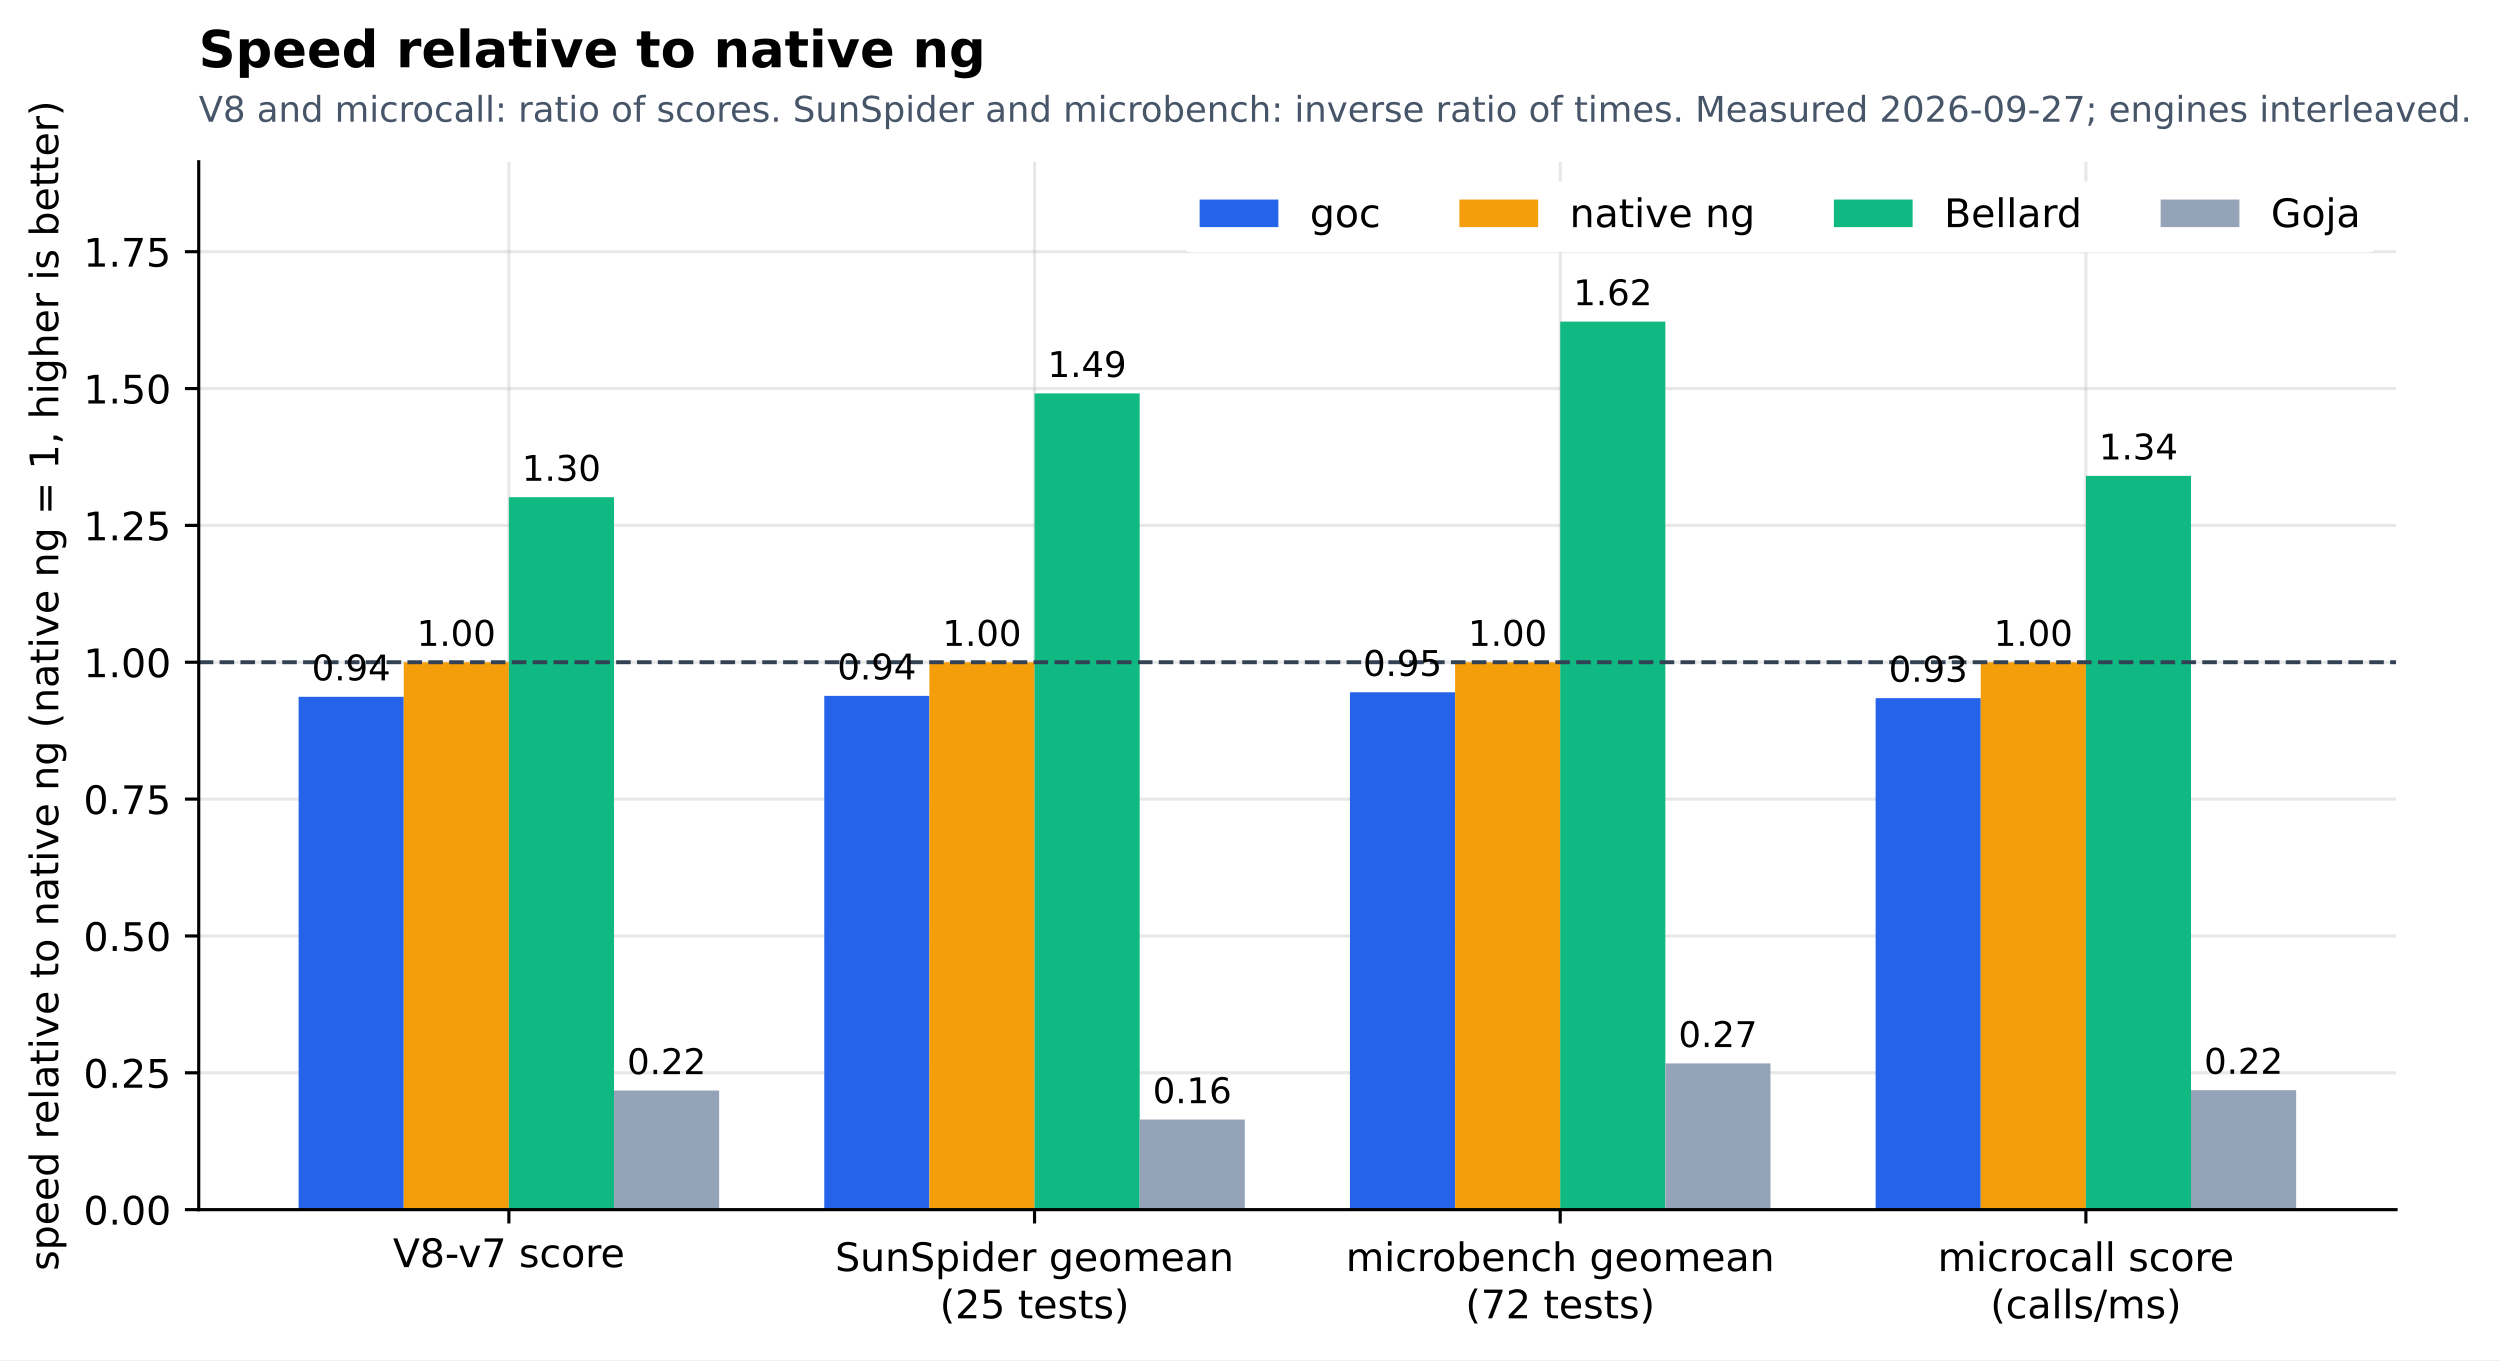
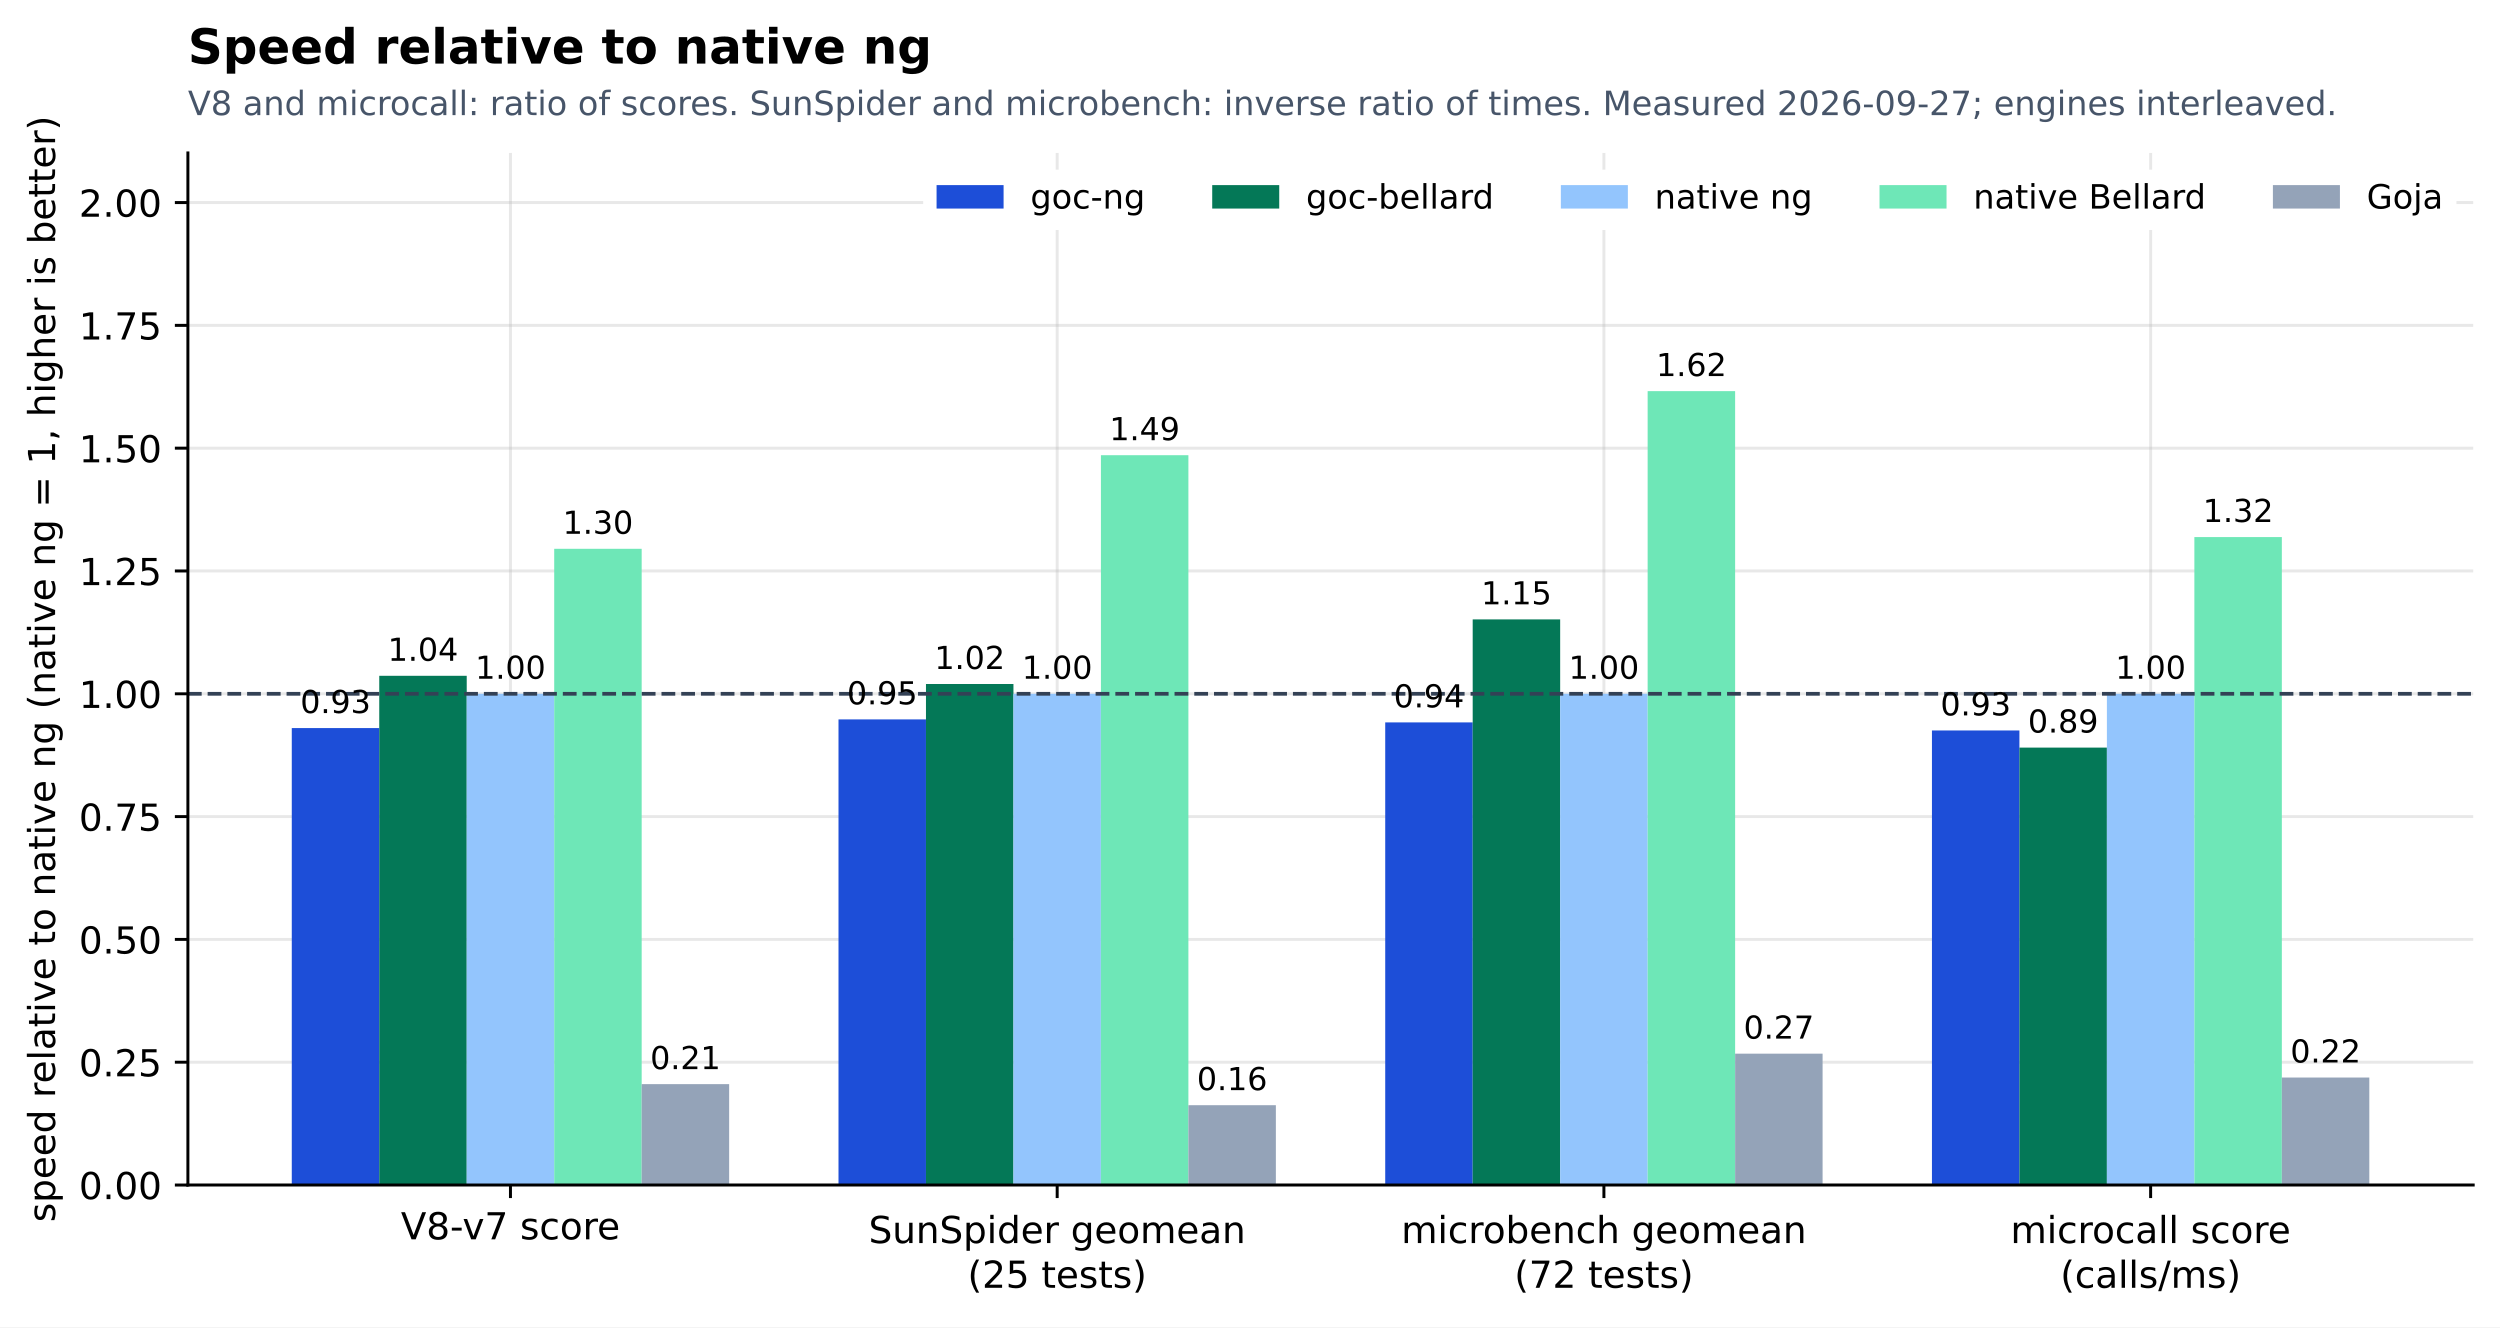
- <svg xmlns="http://www.w3.org/2000/svg" xmlns:xlink="http://www.w3.org/1999/xlink" width="634.87pt" height="345.395pt" viewBox="0 0 634.87 345.395" version="1.1">
+ <svg xmlns="http://www.w3.org/2000/svg" xmlns:xlink="http://www.w3.org/1999/xlink" width="671.466pt" height="356.483pt" viewBox="0 0 671.466 356.483" version="1.1">
  <defs>
    <style type="text/css">*{stroke-linejoin: round; stroke-linecap: butt}</style>
  </defs>
  <g id="figure_1">
    <g id="patch_1">
-       <path d="M 0 345.395  L 634.87 345.395  L 634.87 0  L 0 0  z " style="fill: #ffffff" />
+       <path d="M 0 356.483  L 671.466 356.483  L 671.466 0  L 0 0  z " style="fill: #ffffff" />
    </g>
    <g id="axes_1">
      <g id="patch_2">
-         <path d="M 50.466 307.19  L 608.466 307.19  L 608.466 41.078  L 50.466 41.078  z " style="fill: #ffffff" />
+         <path d="M 50.466 318.278  L 664.266 318.278  L 664.266 41.078  L 50.466 41.078  z " style="fill: #ffffff" />
      </g>
      <g id="matplotlib.axis_1">
        <g id="xtick_1">
          <g id="line2d_1">
-             <path d="M 129.227 307.19  L 129.227 41.078  " clip-path="url(#p00831c6c8c)" style="fill: none; stroke: #b0b0b0; stroke-opacity: 0.3; stroke-width: 0.8; stroke-linecap: square" />
+             <path d="M 137.103 318.278  L 137.103 41.078  " clip-path="url(#pe95ce3e8f0)" style="fill: none; stroke: #b0b0b0; stroke-opacity: 0.3; stroke-width: 0.8; stroke-linecap: square" />
          </g>
          <g id="line2d_2">
            <defs>
-               <path id="m5a86e44af5" d="M 0 0  L 0 3.5  " style="stroke: #000000; stroke-width: 0.8" />
+               <path id="mc0c473f71e" d="M 0 0  L 0 3.5  " style="stroke: #000000; stroke-width: 0.8" />
            </defs>
            <g>
-               <use xlink:href="#m5a86e44af5" x="129.227" y="307.19" style="stroke: #000000; stroke-width: 0.8" />
+               <use xlink:href="#mc0c473f71e" x="137.103" y="318.278" style="stroke: #000000; stroke-width: 0.8" />
            </g>
          </g>
          <g id="text_1">
-             <text style="font-size: 10px; font-family: 'DejaVu Sans'; text-anchor: middle" x="129.227" y="321.788" transform="rotate(-0 129.2272 321.7876)">V8-v7 score</text>
+             <text style="font-size: 10px; font-family: 'DejaVu Sans'; text-anchor: middle" x="137.103" y="332.876" transform="rotate(-0 137.1032 332.8756)">V8-v7 score</text>
          </g>
        </g>
        <g id="xtick_2">
          <g id="line2d_3">
-             <path d="M 262.72 307.19  L 262.72 41.078  " clip-path="url(#p00831c6c8c)" style="fill: none; stroke: #b0b0b0; stroke-opacity: 0.3; stroke-width: 0.8; stroke-linecap: square" />
+             <path d="M 283.945 318.278  L 283.945 41.078  " clip-path="url(#pe95ce3e8f0)" style="fill: none; stroke: #b0b0b0; stroke-opacity: 0.3; stroke-width: 0.8; stroke-linecap: square" />
          </g>
          <g id="line2d_4">
            <g>
-               <use xlink:href="#m5a86e44af5" x="262.72" y="307.19" style="stroke: #000000; stroke-width: 0.8" />
+               <use xlink:href="#mc0c473f71e" x="283.945" y="318.278" style="stroke: #000000; stroke-width: 0.8" />
            </g>
          </g>
          <g id="text_2">
-             <text style="font-size: 10px; font-family: 'DejaVu Sans'" transform="translate(212.0856 322.7894)">SunSpider geomean</text>
-             <text style="font-size: 10px; font-family: 'DejaVu Sans'" transform="translate(238.6606 334.7913)">(25 tests)</text>
+             <text style="font-size: 10px; font-family: 'DejaVu Sans'" transform="translate(233.311 333.8774)">SunSpider geomean</text>
+             <text style="font-size: 10px; font-family: 'DejaVu Sans'" transform="translate(259.886 345.8793)">(25 tests)</text>
          </g>
        </g>
        <g id="xtick_3">
          <g id="line2d_5">
-             <path d="M 396.213 307.19  L 396.213 41.078  " clip-path="url(#p00831c6c8c)" style="fill: none; stroke: #b0b0b0; stroke-opacity: 0.3; stroke-width: 0.8; stroke-linecap: square" />
+             <path d="M 430.787 318.278  L 430.787 41.078  " clip-path="url(#pe95ce3e8f0)" style="fill: none; stroke: #b0b0b0; stroke-opacity: 0.3; stroke-width: 0.8; stroke-linecap: square" />
          </g>
          <g id="line2d_6">
            <g>
-               <use xlink:href="#m5a86e44af5" x="396.213" y="307.19" style="stroke: #000000; stroke-width: 0.8" />
+               <use xlink:href="#mc0c473f71e" x="430.787" y="318.278" style="stroke: #000000; stroke-width: 0.8" />
            </g>
          </g>
          <g id="text_3">
-             <text style="font-size: 10px; font-family: 'DejaVu Sans'" transform="translate(341.7831 322.7894)">microbench geomean</text>
-             <text style="font-size: 10px; font-family: 'DejaVu Sans'" transform="translate(372.1534 334.7913)">(72 tests)</text>
+             <text style="font-size: 10px; font-family: 'DejaVu Sans'" transform="translate(376.3578 333.8774)">microbench geomean</text>
+             <text style="font-size: 10px; font-family: 'DejaVu Sans'" transform="translate(406.7281 345.8793)">(72 tests)</text>
          </g>
        </g>
        <g id="xtick_4">
          <g id="line2d_7">
-             <path d="M 529.706 307.19  L 529.706 41.078  " clip-path="url(#p00831c6c8c)" style="fill: none; stroke: #b0b0b0; stroke-opacity: 0.3; stroke-width: 0.8; stroke-linecap: square" />
+             <path d="M 577.63 318.278  L 577.63 41.078  " clip-path="url(#pe95ce3e8f0)" style="fill: none; stroke: #b0b0b0; stroke-opacity: 0.3; stroke-width: 0.8; stroke-linecap: square" />
          </g>
          <g id="line2d_8">
            <g>
-               <use xlink:href="#m5a86e44af5" x="529.706" y="307.19" style="stroke: #000000; stroke-width: 0.8" />
+               <use xlink:href="#mc0c473f71e" x="577.63" y="318.278" style="stroke: #000000; stroke-width: 0.8" />
            </g>
          </g>
          <g id="text_4">
-             <text style="font-size: 10px; font-family: 'DejaVu Sans'" transform="translate(492.0767 322.7894)">microcall score</text>
-             <text style="font-size: 10px; font-family: 'DejaVu Sans'" transform="translate(505.4486 334.7921)">(calls/ms)</text>
+             <text style="font-size: 10px; font-family: 'DejaVu Sans'" transform="translate(540.0007 333.8774)">microcall score</text>
+             <text style="font-size: 10px; font-family: 'DejaVu Sans'" transform="translate(553.3725 345.8801)">(calls/ms)</text>
          </g>
        </g>
      </g>
      <g id="matplotlib.axis_2">
        <g id="ytick_1">
          <g id="line2d_9">
-             <path d="M 50.466 307.19  L 608.466 307.19  " clip-path="url(#p00831c6c8c)" style="fill: none; stroke: #b0b0b0; stroke-opacity: 0.3; stroke-width: 0.8; stroke-linecap: square" />
+             <path d="M 50.466 318.278  L 664.266 318.278  " clip-path="url(#pe95ce3e8f0)" style="fill: none; stroke: #b0b0b0; stroke-opacity: 0.3; stroke-width: 0.8; stroke-linecap: square" />
          </g>
          <g id="line2d_10">
            <defs>
-               <path id="m3a567fa8a1" d="M 0 0  L -3.5 0  " style="stroke: #000000; stroke-width: 0.8" />
+               <path id="m0094d66e3d" d="M 0 0  L -3.5 0  " style="stroke: #000000; stroke-width: 0.8" />
            </defs>
            <g>
-               <use xlink:href="#m3a567fa8a1" x="50.466" y="307.19" style="stroke: #000000; stroke-width: 0.8" />
+               <use xlink:href="#m0094d66e3d" x="50.466" y="318.278" style="stroke: #000000; stroke-width: 0.8" />
            </g>
          </g>
          <g id="text_5">
-             <text style="font-size: 10px; font-family: 'DejaVu Sans'; text-anchor: end" x="43.466" y="310.989" transform="rotate(-0 43.46641 310.9888)">0.00</text>
+             <text style="font-size: 10px; font-family: 'DejaVu Sans'; text-anchor: end" x="43.466" y="322.077" transform="rotate(-0 43.46641 322.0768)">0.00</text>
          </g>
        </g>
        <g id="ytick_2">
          <g id="line2d_11">
-             <path d="M 50.466 272.437  L 608.466 272.437  " clip-path="url(#p00831c6c8c)" style="fill: none; stroke: #b0b0b0; stroke-opacity: 0.3; stroke-width: 0.8; stroke-linecap: square" />
+             <path d="M 50.466 285.294  L 664.266 285.294  " clip-path="url(#pe95ce3e8f0)" style="fill: none; stroke: #b0b0b0; stroke-opacity: 0.3; stroke-width: 0.8; stroke-linecap: square" />
          </g>
          <g id="line2d_12">
            <g>
-               <use xlink:href="#m3a567fa8a1" x="50.466" y="272.437" style="stroke: #000000; stroke-width: 0.8" />
+               <use xlink:href="#m0094d66e3d" x="50.466" y="285.294" style="stroke: #000000; stroke-width: 0.8" />
            </g>
          </g>
          <g id="text_6">
-             <text style="font-size: 10px; font-family: 'DejaVu Sans'; text-anchor: end" x="43.466" y="276.236" transform="rotate(-0 43.46641 276.2357)">0.25</text>
+             <text style="font-size: 10px; font-family: 'DejaVu Sans'; text-anchor: end" x="43.466" y="289.093" transform="rotate(-0 43.46641 289.0929)">0.25</text>
          </g>
        </g>
        <g id="ytick_3">
          <g id="line2d_13">
-             <path d="M 50.466 237.684  L 608.466 237.684  " clip-path="url(#p00831c6c8c)" style="fill: none; stroke: #b0b0b0; stroke-opacity: 0.3; stroke-width: 0.8; stroke-linecap: square" />
+             <path d="M 50.466 252.31  L 664.266 252.31  " clip-path="url(#pe95ce3e8f0)" style="fill: none; stroke: #b0b0b0; stroke-opacity: 0.3; stroke-width: 0.8; stroke-linecap: square" />
          </g>
          <g id="line2d_14">
            <g>
-               <use xlink:href="#m3a567fa8a1" x="50.466" y="237.684" style="stroke: #000000; stroke-width: 0.8" />
+               <use xlink:href="#m0094d66e3d" x="50.466" y="252.31" style="stroke: #000000; stroke-width: 0.8" />
            </g>
          </g>
          <g id="text_7">
-             <text style="font-size: 10px; font-family: 'DejaVu Sans'; text-anchor: end" x="43.466" y="241.483" transform="rotate(-0 43.46641 241.4825)">0.50</text>
+             <text style="font-size: 10px; font-family: 'DejaVu Sans'; text-anchor: end" x="43.466" y="256.109" transform="rotate(-0 43.46641 256.109)">0.50</text>
          </g>
        </g>
        <g id="ytick_4">
          <g id="line2d_15">
-             <path d="M 50.466 202.931  L 608.466 202.931  " clip-path="url(#p00831c6c8c)" style="fill: none; stroke: #b0b0b0; stroke-opacity: 0.3; stroke-width: 0.8; stroke-linecap: square" />
+             <path d="M 50.466 219.326  L 664.266 219.326  " clip-path="url(#pe95ce3e8f0)" style="fill: none; stroke: #b0b0b0; stroke-opacity: 0.3; stroke-width: 0.8; stroke-linecap: square" />
          </g>
          <g id="line2d_16">
            <g>
-               <use xlink:href="#m3a567fa8a1" x="50.466" y="202.931" style="stroke: #000000; stroke-width: 0.8" />
+               <use xlink:href="#m0094d66e3d" x="50.466" y="219.326" style="stroke: #000000; stroke-width: 0.8" />
            </g>
          </g>
          <g id="text_8">
-             <text style="font-size: 10px; font-family: 'DejaVu Sans'; text-anchor: end" x="43.466" y="206.729" transform="rotate(-0 43.46641 206.7294)">0.75</text>
+             <text style="font-size: 10px; font-family: 'DejaVu Sans'; text-anchor: end" x="43.466" y="223.125" transform="rotate(-0 43.46641 223.125)">0.75</text>
          </g>
        </g>
        <g id="ytick_5">
          <g id="line2d_17">
-             <path d="M 50.466 168.177  L 608.466 168.177  " clip-path="url(#p00831c6c8c)" style="fill: none; stroke: #b0b0b0; stroke-opacity: 0.3; stroke-width: 0.8; stroke-linecap: square" />
+             <path d="M 50.466 186.342  L 664.266 186.342  " clip-path="url(#pe95ce3e8f0)" style="fill: none; stroke: #b0b0b0; stroke-opacity: 0.3; stroke-width: 0.8; stroke-linecap: square" />
          </g>
          <g id="line2d_18">
            <g>
-               <use xlink:href="#m3a567fa8a1" x="50.466" y="168.177" style="stroke: #000000; stroke-width: 0.8" />
+               <use xlink:href="#m0094d66e3d" x="50.466" y="186.342" style="stroke: #000000; stroke-width: 0.8" />
            </g>
          </g>
          <g id="text_9">
-             <text style="font-size: 10px; font-family: 'DejaVu Sans'; text-anchor: end" x="43.466" y="171.976" transform="rotate(-0 43.46641 171.9762)">1.00</text>
+             <text style="font-size: 10px; font-family: 'DejaVu Sans'; text-anchor: end" x="43.466" y="190.141" transform="rotate(-0 43.46641 190.1411)">1.00</text>
          </g>
        </g>
        <g id="ytick_6">
          <g id="line2d_19">
-             <path d="M 50.466 133.424  L 608.466 133.424  " clip-path="url(#p00831c6c8c)" style="fill: none; stroke: #b0b0b0; stroke-opacity: 0.3; stroke-width: 0.8; stroke-linecap: square" />
+             <path d="M 50.466 153.358  L 664.266 153.358  " clip-path="url(#pe95ce3e8f0)" style="fill: none; stroke: #b0b0b0; stroke-opacity: 0.3; stroke-width: 0.8; stroke-linecap: square" />
          </g>
          <g id="line2d_20">
            <g>
-               <use xlink:href="#m3a567fa8a1" x="50.466" y="133.424" style="stroke: #000000; stroke-width: 0.8" />
+               <use xlink:href="#m0094d66e3d" x="50.466" y="153.358" style="stroke: #000000; stroke-width: 0.8" />
            </g>
          </g>
          <g id="text_10">
-             <text style="font-size: 10px; font-family: 'DejaVu Sans'; text-anchor: end" x="43.466" y="137.223" transform="rotate(-0 43.46641 137.2231)">1.25</text>
+             <text style="font-size: 10px; font-family: 'DejaVu Sans'; text-anchor: end" x="43.466" y="157.157" transform="rotate(-0 43.46641 157.1572)">1.25</text>
          </g>
        </g>
        <g id="ytick_7">
          <g id="line2d_21">
-             <path d="M 50.466 98.671  L 608.466 98.671  " clip-path="url(#p00831c6c8c)" style="fill: none; stroke: #b0b0b0; stroke-opacity: 0.3; stroke-width: 0.8; stroke-linecap: square" />
+             <path d="M 50.466 120.374  L 664.266 120.374  " clip-path="url(#pe95ce3e8f0)" style="fill: none; stroke: #b0b0b0; stroke-opacity: 0.3; stroke-width: 0.8; stroke-linecap: square" />
          </g>
          <g id="line2d_22">
            <g>
-               <use xlink:href="#m3a567fa8a1" x="50.466" y="98.671" style="stroke: #000000; stroke-width: 0.8" />
+               <use xlink:href="#m0094d66e3d" x="50.466" y="120.374" style="stroke: #000000; stroke-width: 0.8" />
            </g>
          </g>
          <g id="text_11">
-             <text style="font-size: 10px; font-family: 'DejaVu Sans'; text-anchor: end" x="43.466" y="102.47" transform="rotate(-0 43.46641 102.4699)">1.50</text>
+             <text style="font-size: 10px; font-family: 'DejaVu Sans'; text-anchor: end" x="43.466" y="124.173" transform="rotate(-0 43.46641 124.1733)">1.50</text>
          </g>
        </g>
        <g id="ytick_8">
          <g id="line2d_23">
-             <path d="M 50.466 63.918  L 608.466 63.918  " clip-path="url(#p00831c6c8c)" style="fill: none; stroke: #b0b0b0; stroke-opacity: 0.3; stroke-width: 0.8; stroke-linecap: square" />
+             <path d="M 50.466 87.391  L 664.266 87.391  " clip-path="url(#pe95ce3e8f0)" style="fill: none; stroke: #b0b0b0; stroke-opacity: 0.3; stroke-width: 0.8; stroke-linecap: square" />
          </g>
          <g id="line2d_24">
            <g>
-               <use xlink:href="#m3a567fa8a1" x="50.466" y="63.918" style="stroke: #000000; stroke-width: 0.8" />
+               <use xlink:href="#m0094d66e3d" x="50.466" y="87.391" style="stroke: #000000; stroke-width: 0.8" />
            </g>
          </g>
          <g id="text_12">
-             <text style="font-size: 10px; font-family: 'DejaVu Sans'; text-anchor: end" x="43.466" y="67.717" transform="rotate(-0 43.46641 67.71677)">1.75</text>
-           </g>
-         </g>
-         <g id="text_13">
-           <text style="font-size: 10px; font-family: 'DejaVu Sans'; text-anchor: middle" x="14.798" y="174.134" transform="rotate(-90 14.79844 174.134)">speed relative to native ng (native ng = 1, higher is better)</text>
+             <text style="font-size: 10px; font-family: 'DejaVu Sans'; text-anchor: end" x="43.466" y="91.189" transform="rotate(-0 43.46641 91.18934)">1.75</text>
+           </g>
+         </g>
+         <g id="ytick_9">
+           <g id="line2d_25">
+             <path d="M 50.466 54.407  L 664.266 54.407  " clip-path="url(#pe95ce3e8f0)" style="fill: none; stroke: #b0b0b0; stroke-opacity: 0.3; stroke-width: 0.8; stroke-linecap: square" />
+           </g>
+           <g id="line2d_26">
+             <g>
+               <use xlink:href="#m0094d66e3d" x="50.466" y="54.407" style="stroke: #000000; stroke-width: 0.8" />
+             </g>
+           </g>
+           <g id="text_13">
+             <text style="font-size: 10px; font-family: 'DejaVu Sans'; text-anchor: end" x="43.466" y="58.205" transform="rotate(-0 43.46641 58.20542)">2.00</text>
+           </g>
+         </g>
+         <g id="text_14">
+           <text style="font-size: 10px; font-family: 'DejaVu Sans'; text-anchor: middle" x="14.798" y="179.678" transform="rotate(-90 14.79844 179.678)">speed relative to native ng (native ng = 1, higher is better)</text>
        </g>
      </g>
      <g id="patch_3">
-         <path d="M 75.83 307.19  L 102.529 307.19  L 102.529 176.952  L 75.83 176.952  z " clip-path="url(#p00831c6c8c)" style="fill: #2563eb" />
+         <path d="M 78.366 318.278  L 101.861 318.278  L 101.861 195.555  L 78.366 195.555  z " clip-path="url(#pe95ce3e8f0)" style="fill: #1d4ed8" />
      </g>
      <g id="patch_4">
-         <path d="M 209.323 307.19  L 236.021 307.19  L 236.021 176.706  L 209.323 176.706  z " clip-path="url(#p00831c6c8c)" style="fill: #2563eb" />
+         <path d="M 225.209 318.278  L 248.703 318.278  L 248.703 193.215  L 225.209 193.215  z " clip-path="url(#pe95ce3e8f0)" style="fill: #1d4ed8" />
      </g>
      <g id="patch_5">
-         <path d="M 342.816 307.19  L 369.514 307.19  L 369.514 175.805  L 342.816 175.805  z " clip-path="url(#p00831c6c8c)" style="fill: #2563eb" />
+         <path d="M 372.051 318.278  L 395.545 318.278  L 395.545 194.032  L 372.051 194.032  z " clip-path="url(#pe95ce3e8f0)" style="fill: #1d4ed8" />
      </g>
      <g id="patch_6">
-         <path d="M 476.309 307.19  L 503.007 307.19  L 503.007 177.289  L 476.309 177.289  z " clip-path="url(#p00831c6c8c)" style="fill: #2563eb" />
+         <path d="M 518.893 318.278  L 542.387 318.278  L 542.387 196.185  L 518.893 196.185  z " clip-path="url(#pe95ce3e8f0)" style="fill: #1d4ed8" />
      </g>
      <g id="patch_7">
-         <path d="M 102.529 307.19  L 129.227 307.19  L 129.227 168.177  L 102.529 168.177  z " clip-path="url(#p00831c6c8c)" style="fill: #f59e0b" />
+         <path d="M 101.861 318.278  L 125.356 318.278  L 125.356 181.517  L 101.861 181.517  z " clip-path="url(#pe95ce3e8f0)" style="fill: #047857" />
      </g>
      <g id="patch_8">
-         <path d="M 236.021 307.19  L 262.72 307.19  L 262.72 168.177  L 236.021 168.177  z " clip-path="url(#p00831c6c8c)" style="fill: #f59e0b" />
+         <path d="M 248.703 318.278  L 272.198 318.278  L 272.198 183.716  L 248.703 183.716  z " clip-path="url(#pe95ce3e8f0)" style="fill: #047857" />
      </g>
      <g id="patch_9">
-         <path d="M 369.514 307.19  L 396.213 307.19  L 396.213 168.177  L 369.514 168.177  z " clip-path="url(#p00831c6c8c)" style="fill: #f59e0b" />
+         <path d="M 395.545 318.278  L 419.04 318.278  L 419.04 166.357  L 395.545 166.357  z " clip-path="url(#pe95ce3e8f0)" style="fill: #047857" />
      </g>
      <g id="patch_10">
-         <path d="M 503.007 307.19  L 529.706 307.19  L 529.706 168.177  L 503.007 168.177  z " clip-path="url(#p00831c6c8c)" style="fill: #f59e0b" />
+         <path d="M 542.387 318.278  L 565.882 318.278  L 565.882 200.793  L 542.387 200.793  z " clip-path="url(#pe95ce3e8f0)" style="fill: #047857" />
      </g>
      <g id="patch_11">
-         <path d="M 129.227 307.19  L 155.926 307.19  L 155.926 126.266  L 129.227 126.266  z " clip-path="url(#p00831c6c8c)" style="fill: #10b981" />
+         <path d="M 125.356 318.278  L 148.851 318.278  L 148.851 186.342  L 125.356 186.342  z " clip-path="url(#pe95ce3e8f0)" style="fill: #93c5fd" />
      </g>
      <g id="patch_12">
-         <path d="M 262.72 307.19  L 289.419 307.19  L 289.419 99.9  L 262.72 99.9  z " clip-path="url(#p00831c6c8c)" style="fill: #10b981" />
+         <path d="M 272.198 318.278  L 295.693 318.278  L 295.693 186.342  L 272.198 186.342  z " clip-path="url(#pe95ce3e8f0)" style="fill: #93c5fd" />
      </g>
      <g id="patch_13">
-         <path d="M 396.213 307.19  L 422.911 307.19  L 422.911 81.671  L 396.213 81.671  z " clip-path="url(#p00831c6c8c)" style="fill: #10b981" />
+         <path d="M 419.04 318.278  L 442.535 318.278  L 442.535 186.342  L 419.04 186.342  z " clip-path="url(#pe95ce3e8f0)" style="fill: #93c5fd" />
      </g>
      <g id="patch_14">
-         <path d="M 529.706 307.19  L 556.404 307.19  L 556.404 120.843  L 529.706 120.843  z " clip-path="url(#p00831c6c8c)" style="fill: #10b981" />
+         <path d="M 565.882 318.278  L 589.377 318.278  L 589.377 186.342  L 565.882 186.342  z " clip-path="url(#pe95ce3e8f0)" style="fill: #93c5fd" />
      </g>
      <g id="patch_15">
-         <path d="M 155.926 307.19  L 182.624 307.19  L 182.624 276.94  L 155.926 276.94  z " clip-path="url(#p00831c6c8c)" style="fill: #94a3b8" />
+         <path d="M 148.851 318.278  L 172.345 318.278  L 172.345 147.409  L 148.851 147.409  z " clip-path="url(#pe95ce3e8f0)" style="fill: #6ee7b7" />
      </g>
      <g id="patch_16">
-         <path d="M 289.419 307.19  L 316.117 307.19  L 316.117 284.311  L 289.419 284.311  z " clip-path="url(#p00831c6c8c)" style="fill: #94a3b8" />
+         <path d="M 295.693 318.278  L 319.187 318.278  L 319.187 122.266  L 295.693 122.266  z " clip-path="url(#pe95ce3e8f0)" style="fill: #6ee7b7" />
      </g>
      <g id="patch_17">
-         <path d="M 422.911 307.19  L 449.61 307.19  L 449.61 270.055  L 422.911 270.055  z " clip-path="url(#p00831c6c8c)" style="fill: #94a3b8" />
+         <path d="M 442.535 318.278  L 466.03 318.278  L 466.03 105.047  L 442.535 105.047  z " clip-path="url(#pe95ce3e8f0)" style="fill: #6ee7b7" />
      </g>
      <g id="patch_18">
-         <path d="M 556.404 307.19  L 583.103 307.19  L 583.103 276.858  L 556.404 276.858  z " clip-path="url(#p00831c6c8c)" style="fill: #94a3b8" />
-       </g>
-       <g id="line2d_25">
-         <path d="M 50.466 168.177  L 608.466 168.177  " clip-path="url(#p00831c6c8c)" style="fill: none; stroke-dasharray: 3.7,1.6; stroke-dashoffset: 0; stroke: #334155" />
+         <path d="M 589.377 318.278  L 612.872 318.278  L 612.872 144.241  L 589.377 144.241  z " clip-path="url(#pe95ce3e8f0)" style="fill: #6ee7b7" />
      </g>
      <g id="patch_19">
-         <path d="M 50.466 307.19  L 50.466 41.078  " style="fill: none; stroke: #000000; stroke-width: 0.8; stroke-linejoin: miter; stroke-linecap: square" />
+         <path d="M 172.345 318.278  L 195.84 318.278  L 195.84 291.189  L 172.345 291.189  z " clip-path="url(#pe95ce3e8f0)" style="fill: #94a3b8" />
      </g>
      <g id="patch_20">
-         <path d="M 50.466 307.19  L 608.466 307.19  " style="fill: none; stroke: #000000; stroke-width: 0.8; stroke-linejoin: miter; stroke-linecap: square" />
-       </g>
-       <g id="text_14">
-         <text style="font-size: 9px; font-family: 'DejaVu Sans'; text-anchor: middle" x="89.179" y="172.79" transform="rotate(-0 89.17933 172.7902)">0.94</text>
+         <path d="M 319.187 318.278  L 342.682 318.278  L 342.682 296.835  L 319.187 296.835  z " clip-path="url(#pe95ce3e8f0)" style="fill: #94a3b8" />
+       </g>
+       <g id="patch_21">
+         <path d="M 466.03 318.278  L 489.524 318.278  L 489.524 283  L 466.03 283  z " clip-path="url(#pe95ce3e8f0)" style="fill: #94a3b8" />
+       </g>
+       <g id="patch_22">
+         <path d="M 612.872 318.278  L 636.366 318.278  L 636.366 289.411  L 612.872 289.411  z " clip-path="url(#pe95ce3e8f0)" style="fill: #94a3b8" />
+       </g>
+       <g id="line2d_27">
+         <path d="M 50.466 186.342  L 664.266 186.342  " clip-path="url(#pe95ce3e8f0)" style="fill: none; stroke-dasharray: 3.7,1.6; stroke-dashoffset: 0; stroke: #334155" />
+       </g>
+       <g id="patch_23">
+         <path d="M 50.466 318.278  L 50.466 41.078  " style="fill: none; stroke: #000000; stroke-width: 0.8; stroke-linejoin: miter; stroke-linecap: square" />
+       </g>
+       <g id="patch_24">
+         <path d="M 50.466 318.278  L 664.266 318.278  " style="fill: none; stroke: #000000; stroke-width: 0.8; stroke-linejoin: miter; stroke-linecap: square" />
      </g>
      <g id="text_15">
-         <text style="font-size: 9px; font-family: 'DejaVu Sans'; text-anchor: middle" x="222.672" y="172.543" transform="rotate(-0 222.6721 172.5435)">0.94</text>
+         <text style="font-size: 8.5px; font-family: 'DejaVu Sans'; text-anchor: middle" x="90.114" y="191.513" transform="rotate(-0 90.11378 191.5128)">0.93</text>
      </g>
      <g id="text_16">
-         <text style="font-size: 9px; font-family: 'DejaVu Sans'; text-anchor: middle" x="356.165" y="171.643" transform="rotate(-0 356.165 171.6431)">0.95</text>
+         <text style="font-size: 8.5px; font-family: 'DejaVu Sans'; text-anchor: middle" x="236.956" y="189.173" transform="rotate(-0 236.9559 189.173)">0.95</text>
      </g>
      <g id="text_17">
-         <text style="font-size: 9px; font-family: 'DejaVu Sans'; text-anchor: middle" x="489.658" y="173.127" transform="rotate(-0 489.6578 173.127)">0.93</text>
+         <text style="font-size: 8.5px; font-family: 'DejaVu Sans'; text-anchor: middle" x="383.798" y="189.99" transform="rotate(-0 383.798 189.9896)">0.94</text>
      </g>
      <g id="text_18">
-         <text style="font-size: 9px; font-family: 'DejaVu Sans'; text-anchor: middle" x="115.878" y="164.015" transform="rotate(-0 115.8779 164.0153)">1.00</text>
+         <text style="font-size: 8.5px; font-family: 'DejaVu Sans'; text-anchor: middle" x="530.64" y="192.143" transform="rotate(-0 530.6401 192.143)">0.93</text>
      </g>
      <g id="text_19">
-         <text style="font-size: 9px; font-family: 'DejaVu Sans'; text-anchor: middle" x="249.371" y="164.015" transform="rotate(-0 249.3707 164.0153)">1.00</text>
+         <text style="font-size: 8.5px; font-family: 'DejaVu Sans'; text-anchor: middle" x="113.609" y="177.475" transform="rotate(-0 113.6085 177.4747)">1.04</text>
      </g>
      <g id="text_20">
-         <text style="font-size: 9px; font-family: 'DejaVu Sans'; text-anchor: middle" x="382.864" y="164.015" transform="rotate(-0 382.8635 164.0153)">1.00</text>
+         <text style="font-size: 8.5px; font-family: 'DejaVu Sans'; text-anchor: middle" x="260.451" y="179.674" transform="rotate(-0 260.4506 179.6742)">1.02</text>
      </g>
      <g id="text_21">
-         <text style="font-size: 9px; font-family: 'DejaVu Sans'; text-anchor: middle" x="516.356" y="164.015" transform="rotate(-0 516.3564 164.0153)">1.00</text>
+         <text style="font-size: 8.5px; font-family: 'DejaVu Sans'; text-anchor: middle" x="407.293" y="162.315" transform="rotate(-0 407.2927 162.3155)">1.15</text>
      </g>
      <g id="text_22">
-         <text style="font-size: 9px; font-family: 'DejaVu Sans'; text-anchor: middle" x="142.576" y="122.104" transform="rotate(-0 142.5765 122.1037)">1.30</text>
+         <text style="font-size: 8.5px; font-family: 'DejaVu Sans'; text-anchor: middle" x="554.135" y="196.751" transform="rotate(-0 554.1348 196.7506)">0.89</text>
      </g>
      <g id="text_23">
-         <text style="font-size: 9px; font-family: 'DejaVu Sans'; text-anchor: middle" x="276.069" y="95.738" transform="rotate(-0 276.0693 95.73751)">1.49</text>
+         <text style="font-size: 8.5px; font-family: 'DejaVu Sans'; text-anchor: middle" x="137.103" y="182.3" transform="rotate(-0 137.1032 182.3003)">1.00</text>
      </g>
      <g id="text_24">
-         <text style="font-size: 9px; font-family: 'DejaVu Sans'; text-anchor: middle" x="409.562" y="77.509" transform="rotate(-0 409.5621 77.50921)">1.62</text>
+         <text style="font-size: 8.5px; font-family: 'DejaVu Sans'; text-anchor: middle" x="283.945" y="182.3" transform="rotate(-0 283.9454 182.3003)">1.00</text>
      </g>
      <g id="text_25">
-         <text style="font-size: 9px; font-family: 'DejaVu Sans'; text-anchor: middle" x="543.055" y="116.681" transform="rotate(-0 543.0549 116.6809)">1.34</text>
+         <text style="font-size: 8.5px; font-family: 'DejaVu Sans'; text-anchor: middle" x="430.787" y="182.3" transform="rotate(-0 430.7875 182.3003)">1.00</text>
      </g>
      <g id="text_26">
-         <text style="font-size: 9px; font-family: 'DejaVu Sans'; text-anchor: middle" x="169.275" y="272.778" transform="rotate(-0 169.275 272.7776)">0.22</text>
+         <text style="font-size: 8.5px; font-family: 'DejaVu Sans'; text-anchor: middle" x="577.63" y="182.3" transform="rotate(-0 577.6296 182.3003)">1.00</text>
      </g>
      <g id="text_27">
-         <text style="font-size: 9px; font-family: 'DejaVu Sans'; text-anchor: middle" x="302.768" y="280.149" transform="rotate(-0 302.7678 280.1486)">0.16</text>
+         <text style="font-size: 8.5px; font-family: 'DejaVu Sans'; text-anchor: middle" x="160.598" y="143.367" transform="rotate(-0 160.598 143.3666)">1.30</text>
      </g>
      <g id="text_28">
-         <text style="font-size: 9px; font-family: 'DejaVu Sans'; text-anchor: middle" x="436.261" y="265.893" transform="rotate(-0 436.2607 265.8926)">0.27</text>
+         <text style="font-size: 8.5px; font-family: 'DejaVu Sans'; text-anchor: middle" x="307.44" y="118.224" transform="rotate(-0 307.4401 118.2237)">1.49</text>
      </g>
      <g id="text_29">
-         <text style="font-size: 9px; font-family: 'DejaVu Sans'; text-anchor: middle" x="569.753" y="272.696" transform="rotate(-0 569.7535 272.6962)">0.22</text>
+         <text style="font-size: 8.5px; font-family: 'DejaVu Sans'; text-anchor: middle" x="454.282" y="101.005" transform="rotate(-0 454.2822 101.0052)">1.62</text>
      </g>
      <g id="text_30">
+         <text style="font-size: 8.5px; font-family: 'DejaVu Sans'; text-anchor: middle" x="601.124" y="140.199" transform="rotate(-0 601.1243 140.1987)">1.32</text>
+       </g>
+       <g id="text_31">
+         <text style="font-size: 8.5px; font-family: 'DejaVu Sans'; text-anchor: middle" x="184.093" y="287.147" transform="rotate(-0 184.0927 287.1469)">0.21</text>
+       </g>
+       <g id="text_32">
+         <text style="font-size: 8.5px; font-family: 'DejaVu Sans'; text-anchor: middle" x="330.935" y="292.793" transform="rotate(-0 330.9348 292.7935)">0.16</text>
+       </g>
+       <g id="text_33">
+         <text style="font-size: 8.5px; font-family: 'DejaVu Sans'; text-anchor: middle" x="477.777" y="278.958" transform="rotate(-0 477.7769 278.9584)">0.27</text>
+       </g>
+       <g id="text_34">
+         <text style="font-size: 8.5px; font-family: 'DejaVu Sans'; text-anchor: middle" x="624.619" y="285.369" transform="rotate(-0 624.619 285.3692)">0.22</text>
+       </g>
+       <g id="text_35">
        <text style="font-size: 9px; font-family: 'DejaVu Sans'; text-anchor: start; fill: #475569" x="50.466" y="30.916" transform="rotate(-0 50.46641 30.91586)">V8 and microcall: ratio of scores. SunSpider and microbench: inverse ratio of times. Measured 2026-09-27; engines interleaved.</text>
      </g>
-       <g id="text_31">
+       <g id="text_36">
        <text style="font-weight: 700; font-size: 13px; font-family: 'DejaVu Sans'; text-anchor: start" x="50.466" y="17.078" transform="rotate(-0 50.46641 17.07797)">Speed relative to native ng</text>
      </g>
      <g id="legend_1">
-         <g id="patch_21">
-           <path d="M 302.645 64.079  L 601.466 64.079  Q 603.466 64.079 603.466 62.079  L 603.466 48.078  Q 603.466 46.078 601.466 46.078  L 302.645 46.078  Q 300.645 46.078 300.645 48.078  L 300.645 62.079  Q 300.645 64.079 302.645 64.079  z " style="fill: #ffffff" />
-         </g>
-         <g id="patch_22">
-           <path d="M 304.645 57.676  L 324.645 57.676  L 324.645 50.676  L 304.645 50.676  z " style="fill: #2563eb" />
-         </g>
-         <g id="text_32">
-           <text style="font-size: 10px; font-family: 'DejaVu Sans'; text-anchor: start" x="332.645" y="57.676" transform="rotate(-0 332.6445 57.67641)">goc</text>
-         </g>
-         <g id="patch_23">
-           <path d="M 370.61 57.676  L 390.61 57.676  L 390.61 50.676  L 370.61 50.676  z " style="fill: #f59e0b" />
-         </g>
-         <g id="text_33">
-           <text style="font-size: 10px; font-family: 'DejaVu Sans'; text-anchor: start" x="398.61" y="57.676" transform="rotate(-0 398.6102 57.67641)">native ng</text>
-         </g>
-         <g id="patch_24">
-           <path d="M 465.71 57.676  L 485.71 57.676  L 485.71 50.676  L 465.71 50.676  z " style="fill: #10b981" />
-         </g>
-         <g id="text_34">
-           <text style="font-size: 10px; font-family: 'DejaVu Sans'; text-anchor: start" x="493.71" y="57.676" transform="rotate(-0 493.7102 57.67641)">Bellard</text>
-         </g>
        <g id="patch_25">
-           <path d="M 548.693 57.676  L 568.693 57.676  L 568.693 50.676  L 548.693 50.676  z " style="fill: #94a3b8" />
-         </g>
-         <g id="text_35">
-           <text style="font-size: 10px; font-family: 'DejaVu Sans'; text-anchor: start" x="576.693" y="57.676" transform="rotate(-0 576.693 57.67641)">Goja</text>
+           <path d="M 249.75 61.779  L 657.966 61.779  Q 659.766 61.779 659.766 59.979  L 659.766 47.378  Q 659.766 45.578 657.966 45.578  L 249.75 45.578  Q 247.95 45.578 247.95 47.378  L 247.95 59.979  Q 247.95 61.779 249.75 61.779  z " style="fill: #ffffff" />
+         </g>
+         <g id="patch_26">
+           <path d="M 251.55 56.017  L 269.55 56.017  L 269.55 49.717  L 251.55 49.717  z " style="fill: #1d4ed8" />
+         </g>
+         <g id="text_37">
+           <text style="font-size: 9px; font-family: 'DejaVu Sans'; text-anchor: start" x="276.75" y="56.017" transform="rotate(-0 276.7503 56.01656)">goc-ng</text>
+         </g>
+         <g id="patch_27">
+           <path d="M 325.584 56.017  L 343.584 56.017  L 343.584 49.717  L 325.584 49.717  z " style="fill: #047857" />
+         </g>
+         <g id="text_38">
+           <text style="font-size: 9px; font-family: 'DejaVu Sans'; text-anchor: start" x="350.784" y="56.017" transform="rotate(-0 350.7837 56.01656)">goc-bellard</text>
+         </g>
+         <g id="patch_28">
+           <path d="M 419.223 56.017  L 437.223 56.017  L 437.223 49.717  L 419.223 49.717  z " style="fill: #93c5fd" />
+         </g>
+         <g id="text_39">
+           <text style="font-size: 9px; font-family: 'DejaVu Sans'; text-anchor: start" x="444.423" y="56.017" transform="rotate(-0 444.4231 56.01656)">native ng</text>
+         </g>
+         <g id="patch_29">
+           <path d="M 504.813 56.017  L 522.813 56.017  L 522.813 49.717  L 504.813 49.717  z " style="fill: #6ee7b7" />
+         </g>
+         <g id="text_40">
+           <text style="font-size: 9px; font-family: 'DejaVu Sans'; text-anchor: start" x="530.013" y="56.017" transform="rotate(-0 530.0131 56.01656)">native Bellard</text>
+         </g>
+         <g id="patch_30">
+           <path d="M 610.47 56.017  L 628.47 56.017  L 628.47 49.717  L 610.47 49.717  z " style="fill: #94a3b8" />
+         </g>
+         <g id="text_41">
+           <text style="font-size: 9px; font-family: 'DejaVu Sans'; text-anchor: start" x="635.67" y="56.017" transform="rotate(-0 635.6703 56.01656)">Goja</text>
        </g>
      </g>
    </g>
  </g>
  <defs>
-     <clipPath id="p00831c6c8c">
-       <rect x="50.466" y="41.078" width="558" height="266.112" />
+     <clipPath id="pe95ce3e8f0">
+       <rect x="50.466" y="41.078" width="613.8" height="277.2" />
    </clipPath>
  </defs>
</svg>
